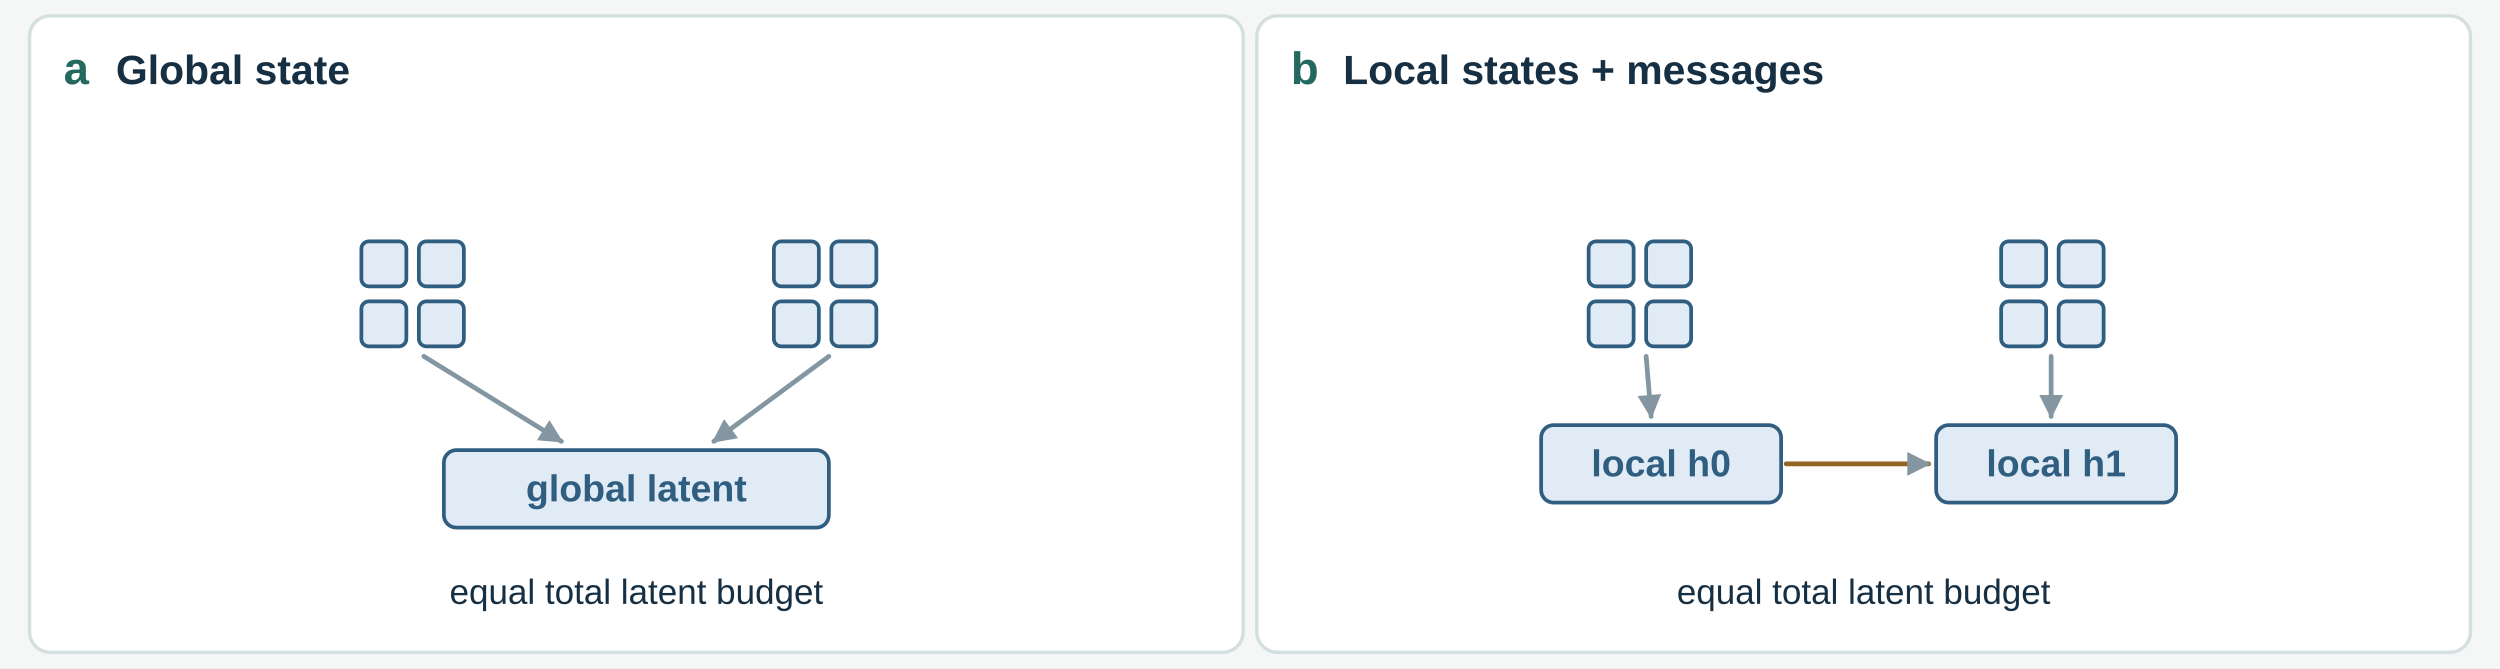
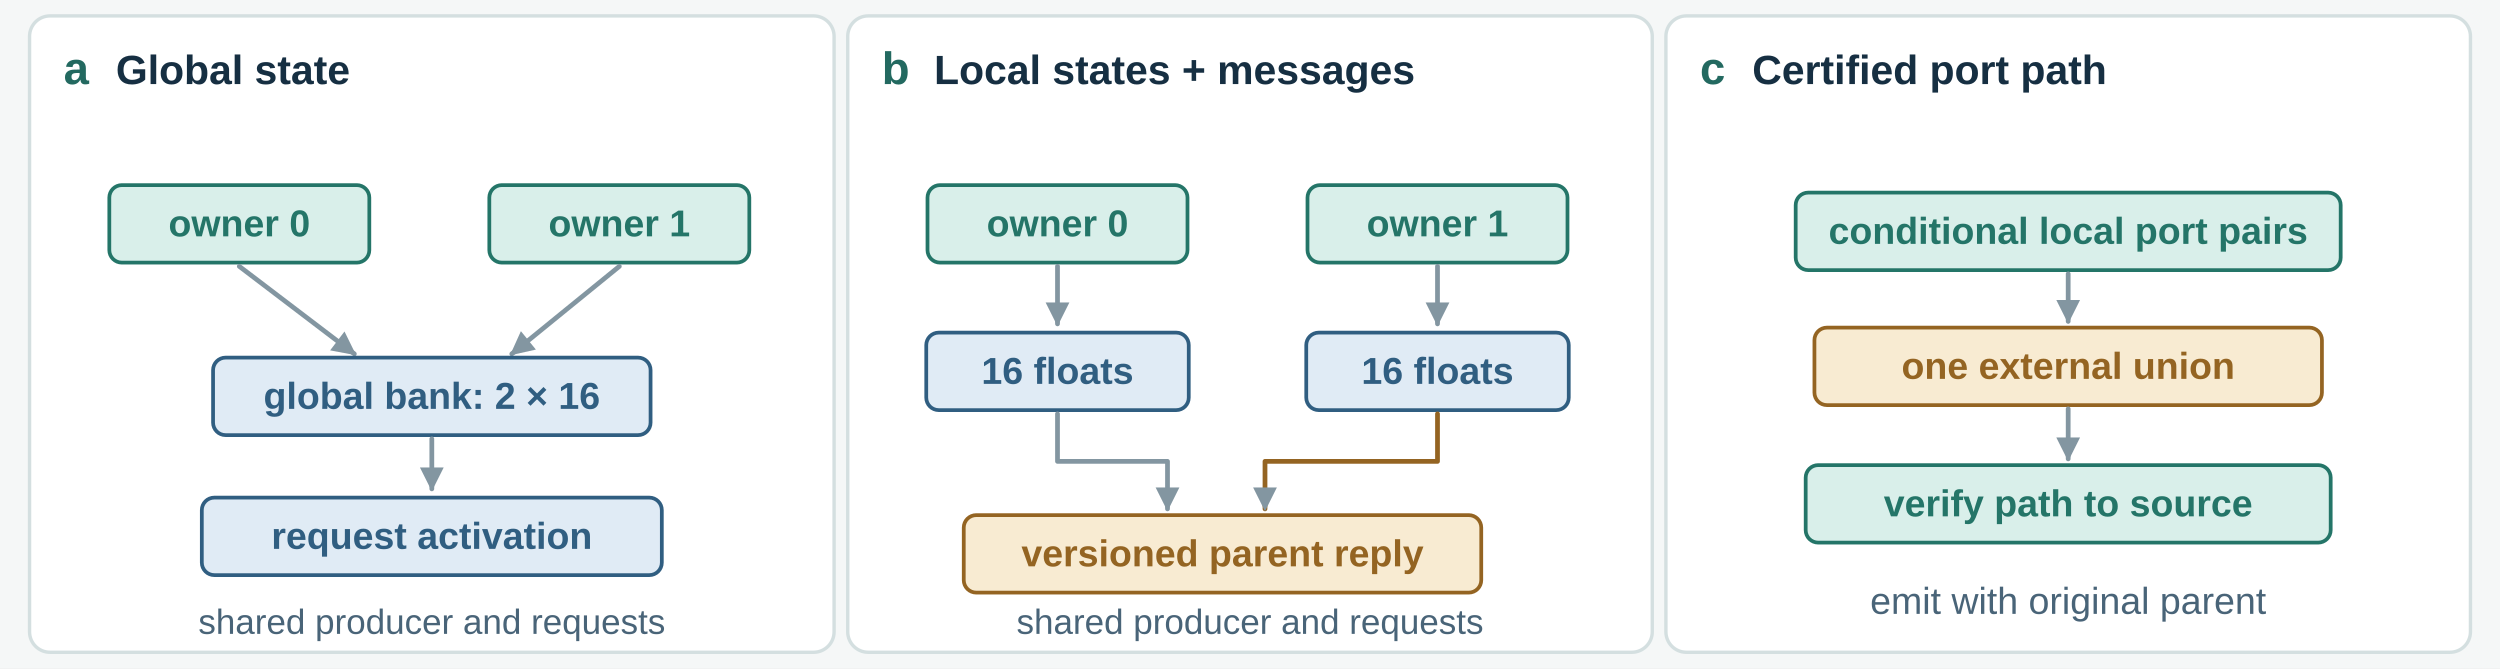
<svg xmlns="http://www.w3.org/2000/svg" viewBox="0 0 1100 294" width="1100" height="294" role="img">
  <defs>
    <marker id="arrow" viewBox="0 0 10 10" refX="9" refY="5" markerWidth="5" markerHeight="5" orient="auto">
      <path d="M0 0 L10 5 L0 10 Z" fill="#8396a1" />
    </marker>
  </defs>
  <rect x="0" y="0" width="1100" height="294" rx="0" fill="#f5f7f7" stroke="none" stroke-width="1.5" />
-   <rect x="13.0" y="7" width="534.0" height="280" rx="9" fill="#fff" stroke="#d4dfe0" stroke-width="1.5" />
+   <rect x="13.0" y="7" width="354.0" height="280" rx="9" fill="#fff" stroke="#d4dfe0" stroke-width="1.5" />
  <text x="28.0" y="37" font-family="Arial, Helvetica, sans-serif" font-size="20" font-weight="700" fill="#236960" text-anchor="start">a</text>
  <text x="51.0" y="37" font-family="Arial, Helvetica, sans-serif" font-size="18" font-weight="700" fill="#162f42" text-anchor="start">Global state</text>
-   <g transform="translate(109.5 49) scale(1.1)">
-     <rect x="45" y="52" width="18" height="18" rx="3" fill="#e0ebf5" stroke="#305e81" stroke-width="1.5" />
-     <rect x="68" y="52" width="18" height="18" rx="3" fill="#e0ebf5" stroke="#305e81" stroke-width="1.5" />
-     <rect x="45" y="76" width="18" height="18" rx="3" fill="#e0ebf5" stroke="#305e81" stroke-width="1.5" />
-     <rect x="68" y="76" width="18" height="18" rx="3" fill="#e0ebf5" stroke="#305e81" stroke-width="1.5" />
-     <rect x="210" y="52" width="18" height="18" rx="3" fill="#e0ebf5" stroke="#305e81" stroke-width="1.5" />
-     <rect x="233" y="52" width="18" height="18" rx="3" fill="#e0ebf5" stroke="#305e81" stroke-width="1.5" />
-     <rect x="210" y="76" width="18" height="18" rx="3" fill="#e0ebf5" stroke="#305e81" stroke-width="1.5" />
-     <rect x="233" y="76" width="18" height="18" rx="3" fill="#e0ebf5" stroke="#305e81" stroke-width="1.5" />
-     <polyline points="70,98 125,132" fill="none" stroke="#8396a1" stroke-width="1.9" stroke-linejoin="round" stroke-linecap="round" marker-end="url(#arrow)" />
-     <polyline points="232,98 186,132" fill="none" stroke="#8396a1" stroke-width="1.9" stroke-linejoin="round" stroke-linecap="round" marker-end="url(#arrow)" />
-     <rect x="78.0" y="135.5" width="154" height="31" rx="5" fill="#e0ebf5" stroke="#305e81" stroke-width="1.5" />
-     <text x="155" y="156" font-family="Arial, Helvetica, sans-serif" font-size="15" font-weight="700" fill="#305e81" text-anchor="middle">global latent</text>
-     <text x="155" y="197" font-family="Arial, Helvetica, sans-serif" font-size="14" font-weight="400" fill="#162f42" text-anchor="middle">equal total latent budget</text>
+   <g transform="translate(19.5 49) scale(1.1)">
+     <rect x="26.0" y="29.5" width="104" height="31" rx="5" fill="#d9efea" stroke="#247568" stroke-width="1.5" />
+     <text x="78" y="50" font-family="Arial, Helvetica, sans-serif" font-size="15" font-weight="700" fill="#247568" text-anchor="middle">owner 0</text>
+     <rect x="178.0" y="29.5" width="104" height="31" rx="5" fill="#d9efea" stroke="#247568" stroke-width="1.5" />
+     <text x="230" y="50" font-family="Arial, Helvetica, sans-serif" font-size="15" font-weight="700" fill="#247568" text-anchor="middle">owner 1</text>
+     <polyline points="78,62 124,97" fill="none" stroke="#8396a1" stroke-width="1.9" stroke-linejoin="round" stroke-linecap="round" marker-end="url(#arrow)" />
+     <polyline points="230,62 187,97" fill="none" stroke="#8396a1" stroke-width="1.9" stroke-linejoin="round" stroke-linecap="round" marker-end="url(#arrow)" />
+     <rect x="67.5" y="98.5" width="175" height="31" rx="5" fill="#e0ebf5" stroke="#305e81" stroke-width="1.5" />
+     <text x="155" y="119" font-family="Arial, Helvetica, sans-serif" font-size="15" font-weight="700" fill="#305e81" text-anchor="middle">global bank: 2 × 16</text>
+     <polyline points="155,131 155,151" fill="none" stroke="#8396a1" stroke-width="1.9" stroke-linejoin="round" stroke-linecap="round" marker-end="url(#arrow)" />
+     <rect x="63.0" y="154.5" width="184" height="31" rx="5" fill="#e0ebf5" stroke="#305e81" stroke-width="1.5" />
+     <text x="155" y="175" font-family="Arial, Helvetica, sans-serif" font-size="15" font-weight="700" fill="#305e81" text-anchor="middle">request activation</text>
+     <text x="155" y="209" font-family="Arial, Helvetica, sans-serif" font-size="14" font-weight="400" fill="#496478" text-anchor="middle">shared producer and requests</text>
  </g>
-   <rect x="553.0" y="7" width="534.0" height="280" rx="9" fill="#fff" stroke="#d4dfe0" stroke-width="1.5" />
-   <text x="568.0" y="37" font-family="Arial, Helvetica, sans-serif" font-size="20" font-weight="700" fill="#236960" text-anchor="start">b</text>
-   <text x="591.0" y="37" font-family="Arial, Helvetica, sans-serif" font-size="18" font-weight="700" fill="#162f42" text-anchor="start">Local states + messages</text>
-   <g transform="translate(649.5 49) scale(1.1)">
-     <rect x="45" y="52" width="18" height="18" rx="3" fill="#e0ebf5" stroke="#305e81" stroke-width="1.5" />
-     <rect x="68" y="52" width="18" height="18" rx="3" fill="#e0ebf5" stroke="#305e81" stroke-width="1.5" />
-     <rect x="45" y="76" width="18" height="18" rx="3" fill="#e0ebf5" stroke="#305e81" stroke-width="1.5" />
-     <rect x="68" y="76" width="18" height="18" rx="3" fill="#e0ebf5" stroke="#305e81" stroke-width="1.5" />
-     <rect x="210" y="52" width="18" height="18" rx="3" fill="#e0ebf5" stroke="#305e81" stroke-width="1.5" />
-     <rect x="233" y="52" width="18" height="18" rx="3" fill="#e0ebf5" stroke="#305e81" stroke-width="1.5" />
-     <rect x="210" y="76" width="18" height="18" rx="3" fill="#e0ebf5" stroke="#305e81" stroke-width="1.5" />
-     <rect x="233" y="76" width="18" height="18" rx="3" fill="#e0ebf5" stroke="#305e81" stroke-width="1.5" />
-     <rect x="26.0" y="125.5" width="96" height="31" rx="5" fill="#e0ebf5" stroke="#305e81" stroke-width="1.5" />
-     <text x="74" y="146" font-family="Arial, Helvetica, sans-serif" font-size="15" font-weight="700" fill="#305e81" text-anchor="middle">local h0</text>
-     <rect x="184.0" y="125.5" width="96" height="31" rx="5" fill="#e0ebf5" stroke="#305e81" stroke-width="1.5" />
-     <text x="232" y="146" font-family="Arial, Helvetica, sans-serif" font-size="15" font-weight="700" fill="#305e81" text-anchor="middle">local h1</text>
-     <polyline points="68,98 70,122" fill="none" stroke="#8396a1" stroke-width="1.9" stroke-linejoin="round" stroke-linecap="round" marker-end="url(#arrow)" />
-     <polyline points="230,98 230,122" fill="none" stroke="#8396a1" stroke-width="1.9" stroke-linejoin="round" stroke-linecap="round" marker-end="url(#arrow)" />
-     <polyline points="124,141 181,141" fill="none" stroke="#946422" stroke-width="1.9" stroke-linejoin="round" stroke-linecap="round" marker-end="url(#arrow)" />
-     <text x="155" y="197" font-family="Arial, Helvetica, sans-serif" font-size="14" font-weight="400" fill="#162f42" text-anchor="middle">equal total latent budget</text>
+   <rect x="373.0" y="7" width="354.0" height="280" rx="9" fill="#fff" stroke="#d4dfe0" stroke-width="1.5" />
+   <text x="388.0" y="37" font-family="Arial, Helvetica, sans-serif" font-size="20" font-weight="700" fill="#236960" text-anchor="start">b</text>
+   <text x="411.0" y="37" font-family="Arial, Helvetica, sans-serif" font-size="18" font-weight="700" fill="#162f42" text-anchor="start">Local states + messages</text>
+   <g transform="translate(379.5 49) scale(1.1)">
+     <rect x="26.0" y="29.5" width="104" height="31" rx="5" fill="#d9efea" stroke="#247568" stroke-width="1.5" />
+     <text x="78" y="50" font-family="Arial, Helvetica, sans-serif" font-size="15" font-weight="700" fill="#247568" text-anchor="middle">owner 0</text>
+     <rect x="178.0" y="29.5" width="104" height="31" rx="5" fill="#d9efea" stroke="#247568" stroke-width="1.5" />
+     <text x="230" y="50" font-family="Arial, Helvetica, sans-serif" font-size="15" font-weight="700" fill="#247568" text-anchor="middle">owner 1</text>
+     <polyline points="78,62 78,85" fill="none" stroke="#8396a1" stroke-width="1.9" stroke-linejoin="round" stroke-linecap="round" marker-end="url(#arrow)" />
+     <rect x="25.5" y="88.5" width="105" height="31" rx="5" fill="#e0ebf5" stroke="#305e81" stroke-width="1.5" />
+     <text x="78" y="109" font-family="Arial, Helvetica, sans-serif" font-size="15" font-weight="700" fill="#305e81" text-anchor="middle">16 floats</text>
+     <polyline points="230,62 230,85" fill="none" stroke="#8396a1" stroke-width="1.9" stroke-linejoin="round" stroke-linecap="round" marker-end="url(#arrow)" />
+     <rect x="177.5" y="88.5" width="105" height="31" rx="5" fill="#e0ebf5" stroke="#305e81" stroke-width="1.5" />
+     <text x="230" y="109" font-family="Arial, Helvetica, sans-serif" font-size="15" font-weight="700" fill="#305e81" text-anchor="middle">16 floats</text>
+     <polyline points="230,121 230,140 161,140 161,159" fill="none" stroke="#946422" stroke-width="1.9" stroke-linejoin="round" stroke-linecap="round" marker-end="url(#arrow)" />
+     <polyline points="78,121 78,140 122,140 122,159" fill="none" stroke="#8396a1" stroke-width="1.9" stroke-linejoin="round" stroke-linecap="round" marker-end="url(#arrow)" />
+     <rect x="40.5" y="161.5" width="207" height="31" rx="5" fill="#f8ebd2" stroke="#946422" stroke-width="1.5" />
+     <text x="144" y="182" font-family="Arial, Helvetica, sans-serif" font-size="15" font-weight="700" fill="#946422" text-anchor="middle">versioned parent reply</text>
+     <text x="155" y="209" font-family="Arial, Helvetica, sans-serif" font-size="14" font-weight="400" fill="#496478" text-anchor="middle">shared producer and requests</text>
+   </g>
+   <rect x="733.0" y="7" width="354.0" height="280" rx="9" fill="#fff" stroke="#d4dfe0" stroke-width="1.5" />
+   <text x="748.0" y="37" font-family="Arial, Helvetica, sans-serif" font-size="20" font-weight="700" fill="#236960" text-anchor="start">c</text>
+   <text x="771.0" y="37" font-family="Arial, Helvetica, sans-serif" font-size="18" font-weight="700" fill="#162f42" text-anchor="start">Certified port path</text>
+   <g transform="translate(739.5 49) scale(1.1)">
+     <rect x="46.0" y="32.5" width="218" height="31" rx="5" fill="#d9efea" stroke="#247568" stroke-width="1.5" />
+     <text x="155" y="53" font-family="Arial, Helvetica, sans-serif" font-size="15" font-weight="700" fill="#247568" text-anchor="middle">conditional local port pairs</text>
+     <polyline points="155,65 155,84" fill="none" stroke="#8396a1" stroke-width="1.9" stroke-linejoin="round" stroke-linecap="round" marker-end="url(#arrow)" />
+     <rect x="53.5" y="86.5" width="203" height="31" rx="5" fill="#f8ebd2" stroke="#946422" stroke-width="1.5" />
+     <text x="155" y="107" font-family="Arial, Helvetica, sans-serif" font-size="15" font-weight="700" fill="#946422" text-anchor="middle">one external union</text>
+     <polyline points="155,119 155,139" fill="none" stroke="#8396a1" stroke-width="1.9" stroke-linejoin="round" stroke-linecap="round" marker-end="url(#arrow)" />
+     <rect x="50.0" y="141.5" width="210" height="31" rx="5" fill="#d9efea" stroke="#247568" stroke-width="1.5" />
+     <text x="155" y="162" font-family="Arial, Helvetica, sans-serif" font-size="15" font-weight="700" fill="#247568" text-anchor="middle">verify path to source</text>
+     <text x="155" y="201" font-family="Arial, Helvetica, sans-serif" font-size="15" font-weight="400" fill="#496478" text-anchor="middle">emit with original parent</text>
  </g>
</svg>
